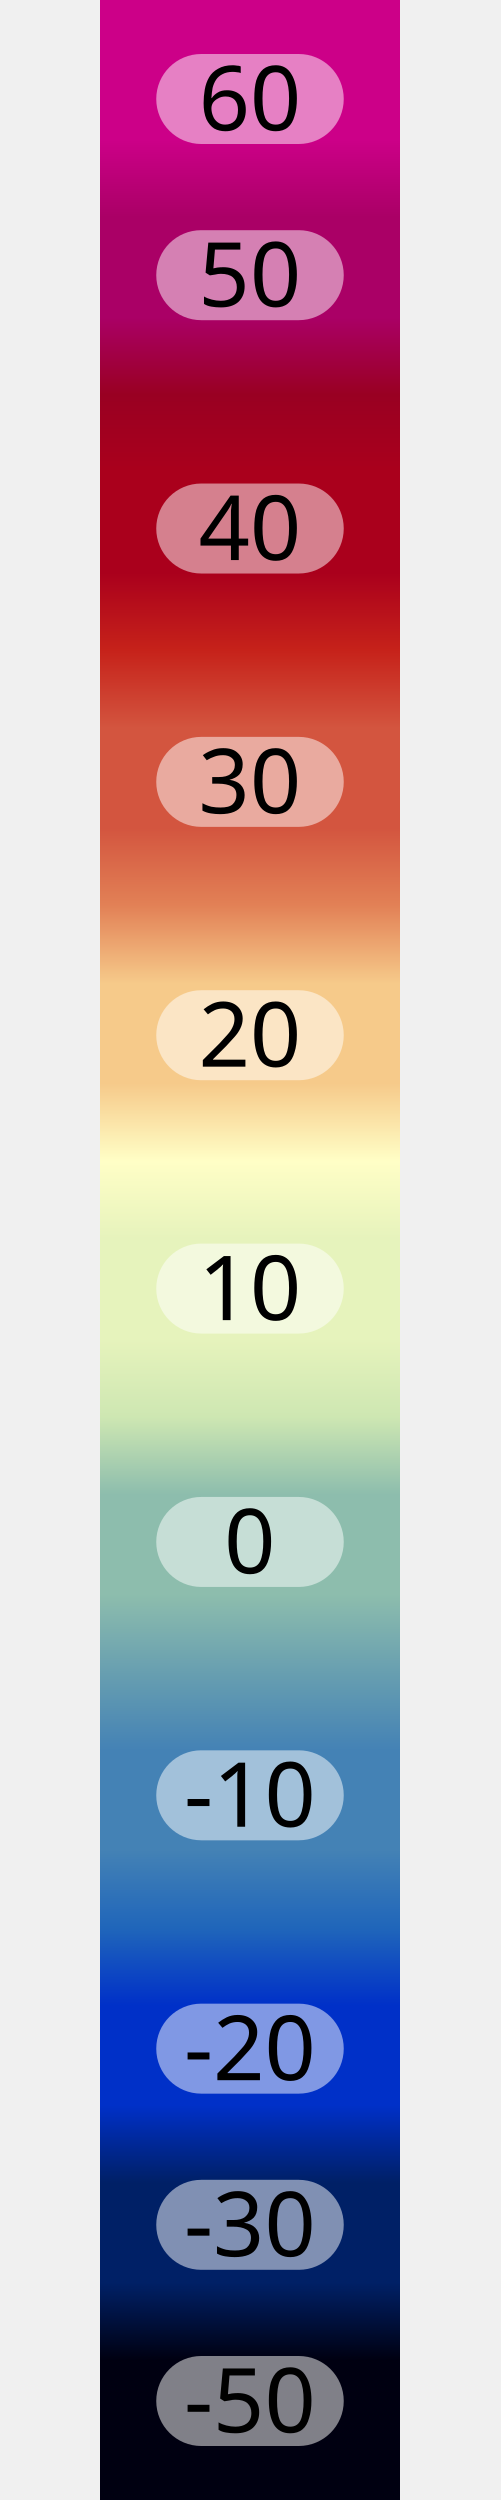
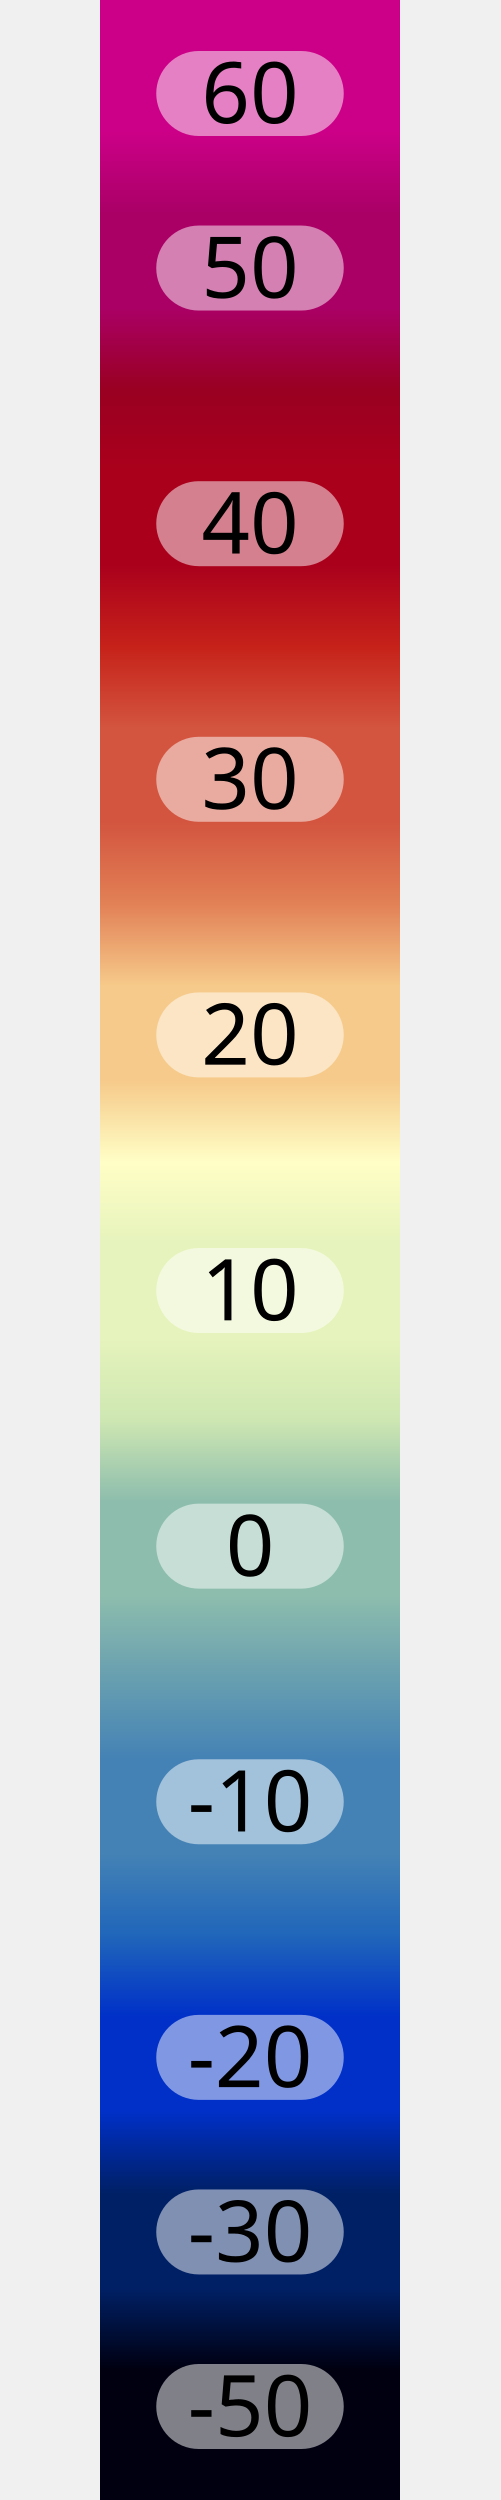
<svg xmlns="http://www.w3.org/2000/svg" width="60" height="300" viewBox="0 0 12 100">
  <defs>
    <linearGradient id="legend-gradient-ee74f" x1="0" x2="0" y1="0" y2="1">
-       <stop offset="1.98%" stop-color="#cc0088" />
-       <stop offset="5.94%" stop-color="#cc0088" />
-       <stop offset="5.94%" stop-color="#cc0088" />
-       <stop offset="9.027%" stop-color="#aa0066" />
-       <stop offset="9.027%" stop-color="#aa0066" />
-       <stop offset="12.987%" stop-color="#aa0066" />
-       <stop offset="12.987%" stop-color="#aa0066" />
-       <stop offset="16.074%" stop-color="#990022" />
-       <stop offset="16.074%" stop-color="#990022" />
-       <stop offset="19.161%" stop-color="#aa001c" />
-       <stop offset="19.161%" stop-color="#aa001c" />
-       <stop offset="23.121%" stop-color="#aa001c" />
-       <stop offset="23.121%" stop-color="#aa001c" />
-       <stop offset="26.208%" stop-color="#c6221a" />
-       <stop offset="26.208%" stop-color="#c6221a" />
-       <stop offset="29.295%" stop-color="#d3553f" />
-       <stop offset="29.295%" stop-color="#d3553f" />
-       <stop offset="33.255%" stop-color="#d3553f" />
-       <stop offset="33.255%" stop-color="#d3553f" />
-       <stop offset="36.342%" stop-color="#e28156" />
-       <stop offset="36.342%" stop-color="#e28156" />
-       <stop offset="39.429%" stop-color="#f6ca8a" />
-       <stop offset="39.429%" stop-color="#f6ca8a" />
-       <stop offset="43.389%" stop-color="#f6ca8a" />
-       <stop offset="43.389%" stop-color="#f6ca8a" />
-       <stop offset="46.477%" stop-color="#fffec6" />
-       <stop offset="46.477%" stop-color="#fffec6" />
-       <stop offset="49.563%" stop-color="#e6f3bc" />
-       <stop offset="49.563%" stop-color="#e6f3bc" />
-       <stop offset="53.523%" stop-color="#e6f3bc" />
-       <stop offset="53.523%" stop-color="#e6f3bc" />
-       <stop offset="56.611%" stop-color="#cee7b2" />
-       <stop offset="56.611%" stop-color="#cee7b2" />
-       <stop offset="59.698%" stop-color="#8dbdad" />
-       <stop offset="59.698%" stop-color="#8dbdad" />
-       <stop offset="63.658%" stop-color="#8dbdad" />
-       <stop offset="63.658%" stop-color="#8dbdad" />
-       <stop offset="66.745%" stop-color="#689fb0" />
-       <stop offset="66.745%" stop-color="#689fb0" />
-       <stop offset="69.832%" stop-color="#4482b5" />
-       <stop offset="69.832%" stop-color="#4482b5" />
-       <stop offset="73.792%" stop-color="#4482b5" />
-       <stop offset="73.792%" stop-color="#4482b5" />
-       <stop offset="76.879%" stop-color="#2066ba" />
-       <stop offset="76.879%" stop-color="#2066ba" />
-       <stop offset="79.966%" stop-color="#0030c8" />
-       <stop offset="79.966%" stop-color="#0030c8" />
-       <stop offset="83.926%" stop-color="#0030c8" />
-       <stop offset="83.926%" stop-color="#0030c8" />
-       <stop offset="87.013%" stop-color="#002066" />
-       <stop offset="87.013%" stop-color="#002066" />
-       <stop offset="90.973%" stop-color="#002066" />
-       <stop offset="90.973%" stop-color="#002066" />
-       <stop offset="94.06%" stop-color="#000011" />
-       <stop offset="94.06%" stop-color="#000011" />
-       <stop offset="98.02%" stop-color="#000011" />
+       <stop offset="1.87%" stop-color="#cc0088" />
+       <stop offset="5.61%" stop-color="#cc0088" />
+       <stop offset="5.61%" stop-color="#cc0088" />
+       <stop offset="8.852%" stop-color="#aa0066" />
+       <stop offset="8.852%" stop-color="#aa0066" />
+       <stop offset="12.592%" stop-color="#aa0066" />
+       <stop offset="12.592%" stop-color="#aa0066" />
+       <stop offset="15.835%" stop-color="#990022" />
+       <stop offset="15.835%" stop-color="#990022" />
+       <stop offset="19.077%" stop-color="#aa001c" />
+       <stop offset="19.077%" stop-color="#aa001c" />
+       <stop offset="22.817%" stop-color="#aa001c" />
+       <stop offset="22.817%" stop-color="#aa001c" />
+       <stop offset="26.059%" stop-color="#c6221a" />
+       <stop offset="26.059%" stop-color="#c6221a" />
+       <stop offset="29.302%" stop-color="#d3553f" />
+       <stop offset="29.302%" stop-color="#d3553f" />
+       <stop offset="33.042%" stop-color="#d3553f" />
+       <stop offset="33.042%" stop-color="#d3553f" />
+       <stop offset="36.284%" stop-color="#e28156" />
+       <stop offset="36.284%" stop-color="#e28156" />
+       <stop offset="39.526%" stop-color="#f6ca8a" />
+       <stop offset="39.526%" stop-color="#f6ca8a" />
+       <stop offset="43.267%" stop-color="#f6ca8a" />
+       <stop offset="43.267%" stop-color="#f6ca8a" />
+       <stop offset="46.509%" stop-color="#fffec6" />
+       <stop offset="46.509%" stop-color="#fffec6" />
+       <stop offset="49.751%" stop-color="#e6f3bc" />
+       <stop offset="49.751%" stop-color="#e6f3bc" />
+       <stop offset="53.491%" stop-color="#e6f3bc" />
+       <stop offset="53.491%" stop-color="#e6f3bc" />
+       <stop offset="56.733%" stop-color="#cee7b2" />
+       <stop offset="56.733%" stop-color="#cee7b2" />
+       <stop offset="59.976%" stop-color="#8dbdad" />
+       <stop offset="59.976%" stop-color="#8dbdad" />
+       <stop offset="63.716%" stop-color="#8dbdad" />
+       <stop offset="63.716%" stop-color="#8dbdad" />
+       <stop offset="66.958%" stop-color="#689fb0" />
+       <stop offset="66.958%" stop-color="#689fb0" />
+       <stop offset="70.201%" stop-color="#4482b5" />
+       <stop offset="70.201%" stop-color="#4482b5" />
+       <stop offset="73.941%" stop-color="#4482b5" />
+       <stop offset="73.941%" stop-color="#4482b5" />
+       <stop offset="77.183%" stop-color="#2066ba" />
+       <stop offset="77.183%" stop-color="#2066ba" />
+       <stop offset="80.425%" stop-color="#0030c8" />
+       <stop offset="80.425%" stop-color="#0030c8" />
+       <stop offset="84.165%" stop-color="#0030c8" />
+       <stop offset="84.165%" stop-color="#0030c8" />
+       <stop offset="87.408%" stop-color="#002066" />
+       <stop offset="87.408%" stop-color="#002066" />
+       <stop offset="91.148%" stop-color="#002066" />
+       <stop offset="91.148%" stop-color="#002066" />
+       <stop offset="94.39%" stop-color="#000011" />
+       <stop offset="94.39%" stop-color="#000011" />
+       <stop offset="98.13%" stop-color="#000011" />
    </linearGradient>
  </defs>
  <rect x="0" y="0" width="12" height="100" fill="url(#legend-gradient-ee74f)" />
-   <rect fill="white" fill-opacity="0.5" x="2.25" y="2.16" width="7.5" height="3.6" rx="1.8" ry="1.8" />
-   <text x="6" y="3.96" dy="0.35em" font-family="sans-serif" font-size="3.6" style="text-anchor: middle">60</text>
-   <rect fill="white" fill-opacity="0.5" x="2.25" y="9.207" width="7.5" height="3.6" rx="1.8" ry="1.8" />
-   <text x="6" y="11.007" dy="0.35em" font-family="sans-serif" font-size="3.6" style="text-anchor: middle">50</text>
-   <rect fill="white" fill-opacity="0.5" x="2.25" y="19.341" width="7.5" height="3.6" rx="1.8" ry="1.8" />
-   <text x="6" y="21.141" dy="0.35em" font-family="sans-serif" font-size="3.6" style="text-anchor: middle">40</text>
-   <rect fill="white" fill-opacity="0.5" x="2.25" y="29.475" width="7.5" height="3.6" rx="1.8" ry="1.8" />
-   <text x="6" y="31.275" dy="0.35em" font-family="sans-serif" font-size="3.6" style="text-anchor: middle">30</text>
-   <rect fill="white" fill-opacity="0.5" x="2.25" y="39.609" width="7.5" height="3.6" rx="1.8" ry="1.8" />
-   <text x="6" y="41.409" dy="0.35em" font-family="sans-serif" font-size="3.6" style="text-anchor: middle">20</text>
-   <rect fill="white" fill-opacity="0.5" x="2.25" y="49.743" width="7.5" height="3.6" rx="1.8" ry="1.8" />
-   <text x="6" y="51.544" dy="0.35em" font-family="sans-serif" font-size="3.6" style="text-anchor: middle">10</text>
-   <rect fill="white" fill-opacity="0.5" x="2.25" y="59.878" width="7.5" height="3.6" rx="1.8" ry="1.8" />
-   <text x="6" y="61.678" dy="0.35em" font-family="sans-serif" font-size="3.6" style="text-anchor: middle">0</text>
-   <rect fill="white" fill-opacity="0.5" x="2.25" y="70.012" width="7.5" height="3.6" rx="1.8" ry="1.8" />
-   <text x="6" y="71.812" dy="0.35em" font-family="sans-serif" font-size="3.6" style="text-anchor: middle">-10</text>
-   <rect fill="white" fill-opacity="0.5" x="2.25" y="80.146" width="7.5" height="3.6" rx="1.8" ry="1.8" />
-   <text x="6" y="81.946" dy="0.35em" font-family="sans-serif" font-size="3.6" style="text-anchor: middle">-20</text>
-   <rect fill="white" fill-opacity="0.5" x="2.25" y="87.193" width="7.5" height="3.6" rx="1.8" ry="1.8" />
-   <text x="6" y="88.993" dy="0.35em" font-family="sans-serif" font-size="3.6" style="text-anchor: middle">-30</text>
-   <rect fill="white" fill-opacity="0.5" x="2.25" y="94.24" width="7.5" height="3.6" rx="1.8" ry="1.8" />
-   <text x="6" y="96.04" dy="0.35em" font-family="sans-serif" font-size="3.6" style="text-anchor: middle">-50</text>
+   <rect fill="white" fill-opacity="0.5" x="2.25" y="2.04" width="7.5" height="3.4" rx="1.7" ry="1.7" />
+   <text x="6" y="3.74" dy="0.35em" font-family="sans-serif" font-size="3.4" style="text-anchor: middle">60</text>
+   <rect fill="white" fill-opacity="0.5" x="2.25" y="9.022" width="7.5" height="3.4" rx="1.7" ry="1.7" />
+   <text x="6" y="10.722" dy="0.35em" font-family="sans-serif" font-size="3.4" style="text-anchor: middle">50</text>
+   <rect fill="white" fill-opacity="0.5" x="2.25" y="19.247" width="7.5" height="3.4" rx="1.7" ry="1.7" />
+   <text x="6" y="20.947" dy="0.35em" font-family="sans-serif" font-size="3.4" style="text-anchor: middle">40</text>
+   <rect fill="white" fill-opacity="0.5" x="2.25" y="29.472" width="7.5" height="3.4" rx="1.7" ry="1.7" />
+   <text x="6" y="31.172" dy="0.35em" font-family="sans-serif" font-size="3.4" style="text-anchor: middle">30</text>
+   <rect fill="white" fill-opacity="0.5" x="2.25" y="39.697" width="7.5" height="3.4" rx="1.7" ry="1.7" />
+   <text x="6" y="41.397" dy="0.35em" font-family="sans-serif" font-size="3.4" style="text-anchor: middle">20</text>
+   <rect fill="white" fill-opacity="0.5" x="2.25" y="49.921" width="7.5" height="3.4" rx="1.7" ry="1.7" />
+   <text x="6" y="51.621" dy="0.35em" font-family="sans-serif" font-size="3.4" style="text-anchor: middle">10</text>
+   <rect fill="white" fill-opacity="0.5" x="2.25" y="60.146" width="7.5" height="3.4" rx="1.7" ry="1.7" />
+   <text x="6" y="61.846" dy="0.35em" font-family="sans-serif" font-size="3.4" style="text-anchor: middle">0</text>
+   <rect fill="white" fill-opacity="0.5" x="2.25" y="70.371" width="7.5" height="3.4" rx="1.7" ry="1.7" />
+   <text x="6" y="72.071" dy="0.35em" font-family="sans-serif" font-size="3.4" style="text-anchor: middle">-10</text>
+   <rect fill="white" fill-opacity="0.5" x="2.25" y="80.595" width="7.5" height="3.4" rx="1.7" ry="1.7" />
+   <text x="6" y="82.295" dy="0.35em" font-family="sans-serif" font-size="3.4" style="text-anchor: middle">-20</text>
+   <rect fill="white" fill-opacity="0.5" x="2.25" y="87.578" width="7.5" height="3.4" rx="1.7" ry="1.7" />
+   <text x="6" y="89.278" dy="0.35em" font-family="sans-serif" font-size="3.4" style="text-anchor: middle">-30</text>
+   <rect fill="white" fill-opacity="0.5" x="2.25" y="94.56" width="7.5" height="3.4" rx="1.7" ry="1.7" />
+   <text x="6" y="96.26" dy="0.35em" font-family="sans-serif" font-size="3.4" style="text-anchor: middle">-50</text>
</svg>
